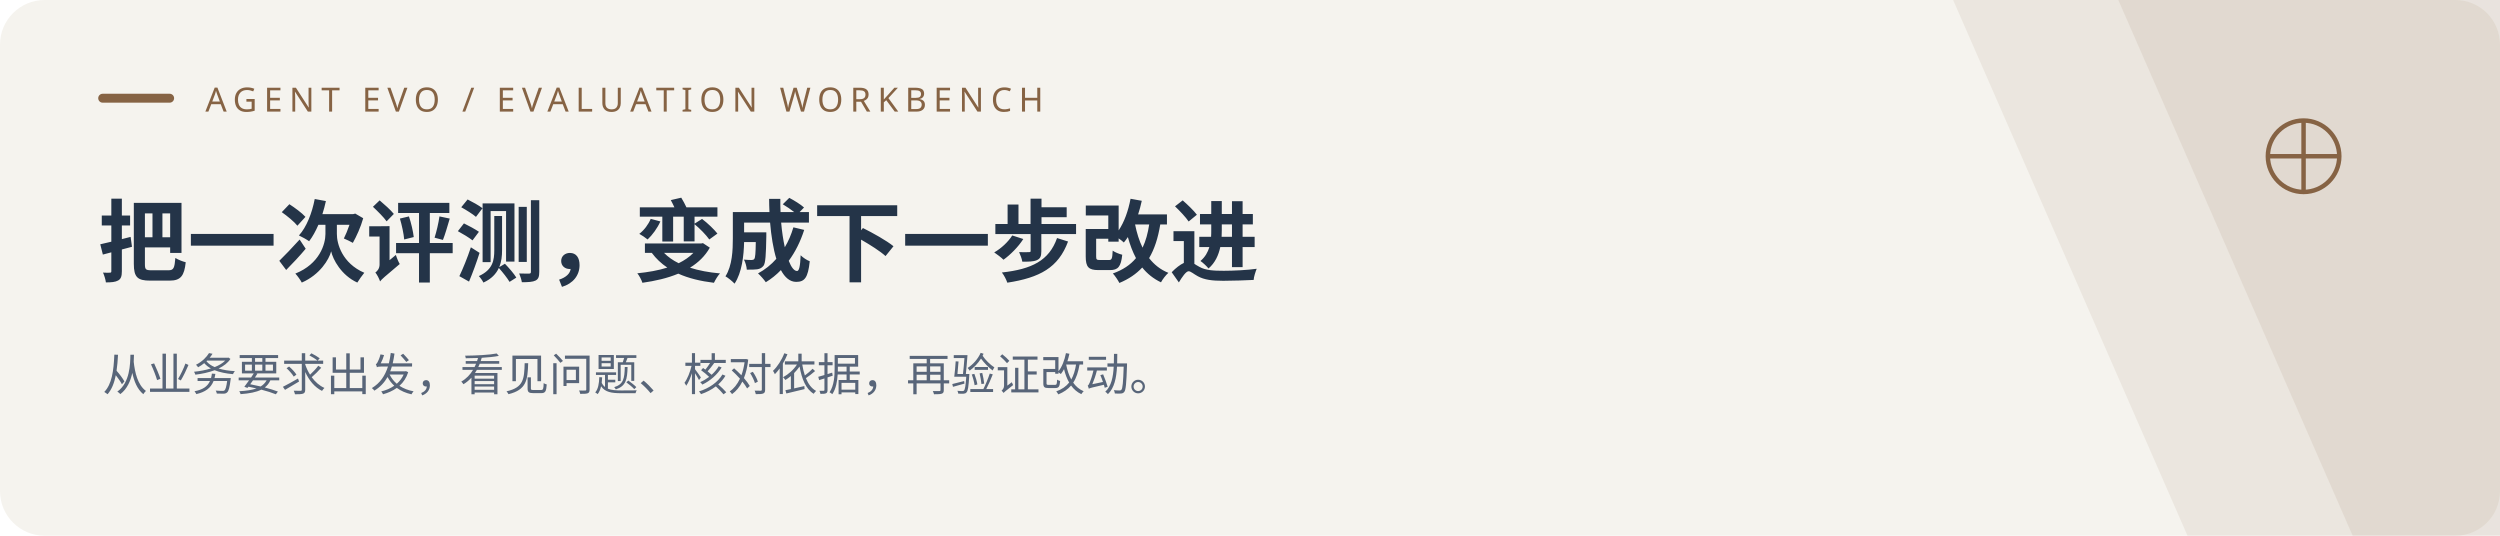
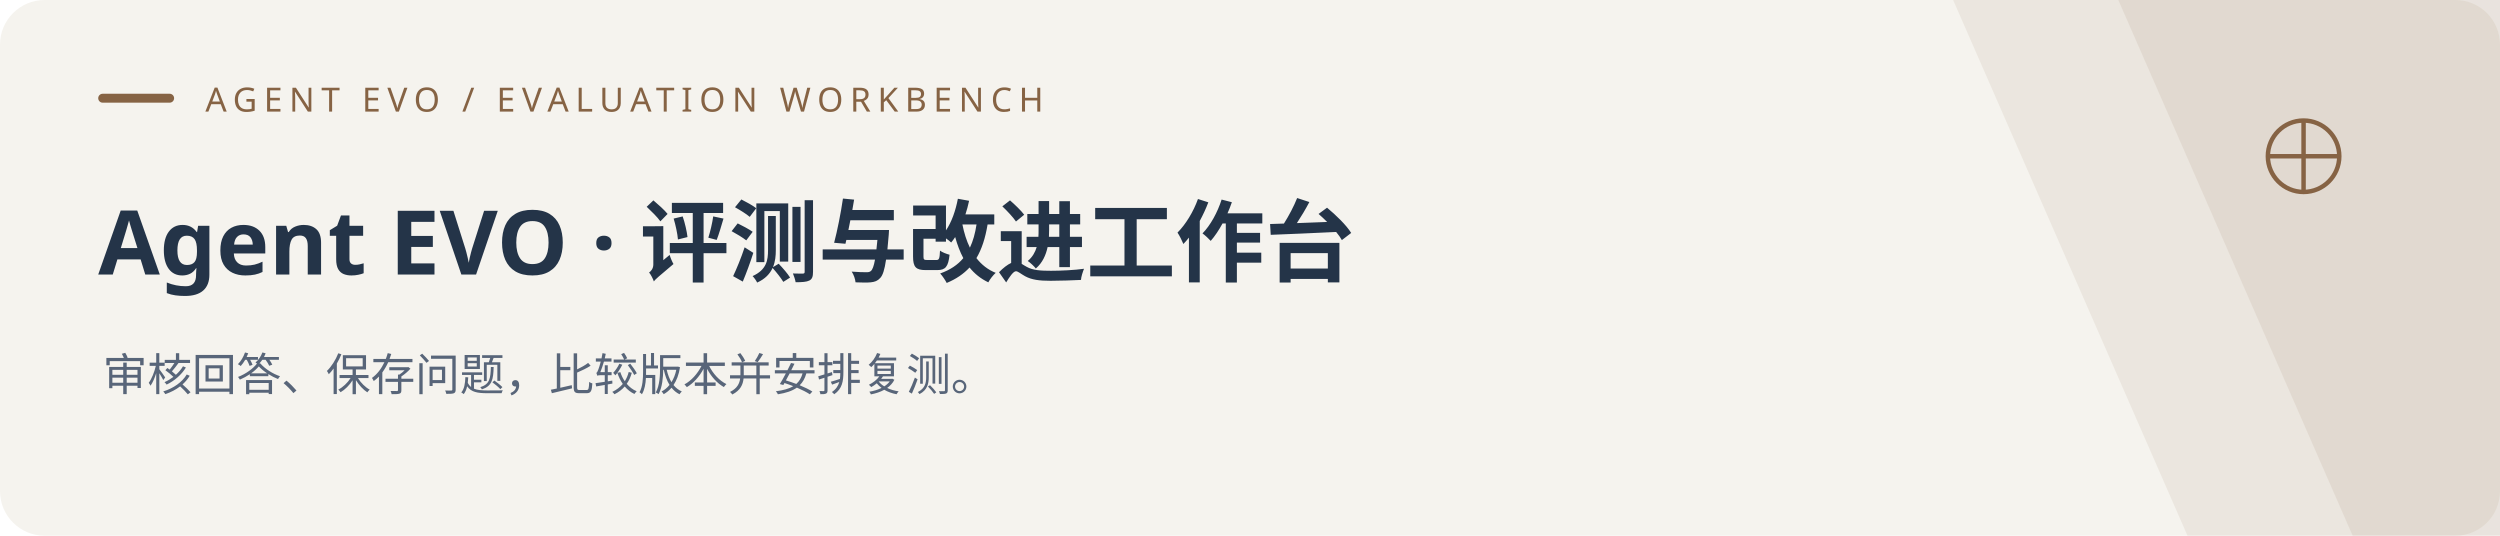
<svg xmlns="http://www.w3.org/2000/svg" width="1120" height="240" viewBox="0 0 1120 240" role="img" aria-labelledby="title desc">
  <rect width="1120" height="240" rx="20" fill="#f5f3ee" />
  <path d="M875 0H1120V240H980Z" fill="#866344" opacity=".09" />
  <path d="M949 0H1120V240H1054Z" fill="#866344" opacity=".1" />
  <rect x="44" y="42" width="34" height="4" rx="2" fill="#866344" />
  <g font-family="Segoe UI,Microsoft YaHei,PingFang SC,sans-serif">
    <text x="92" y="50" fill="#866344" font-size="15" letter-spacing="3">AGENT EVO / EVALUATION WORKBENCH</text>
-     <text x="44" y="123" fill="#243448" font-size="40" font-weight="650">把一次评测，变成下一步改进</text>
-     <text x="46" y="175" fill="#586579" font-size="20">从业务要求出发，看见问题、核对依据，再验证改动。</text>
+     <text x="44" y="123" fill="#243448" font-size="40" font-weight="650">Agent EVO · 评测与改进工作台</text>
+     <text x="46" y="175" fill="#586579" font-size="20">审核回答、保存问题，比较版本并安排复测。</text>
  </g>
  <circle cx="1032" cy="70" r="16" fill="none" stroke="#866344" stroke-width="2" />
  <path d="M1016 70H1048M1032 54V86" stroke="#866344" stroke-width="2" />
</svg>
